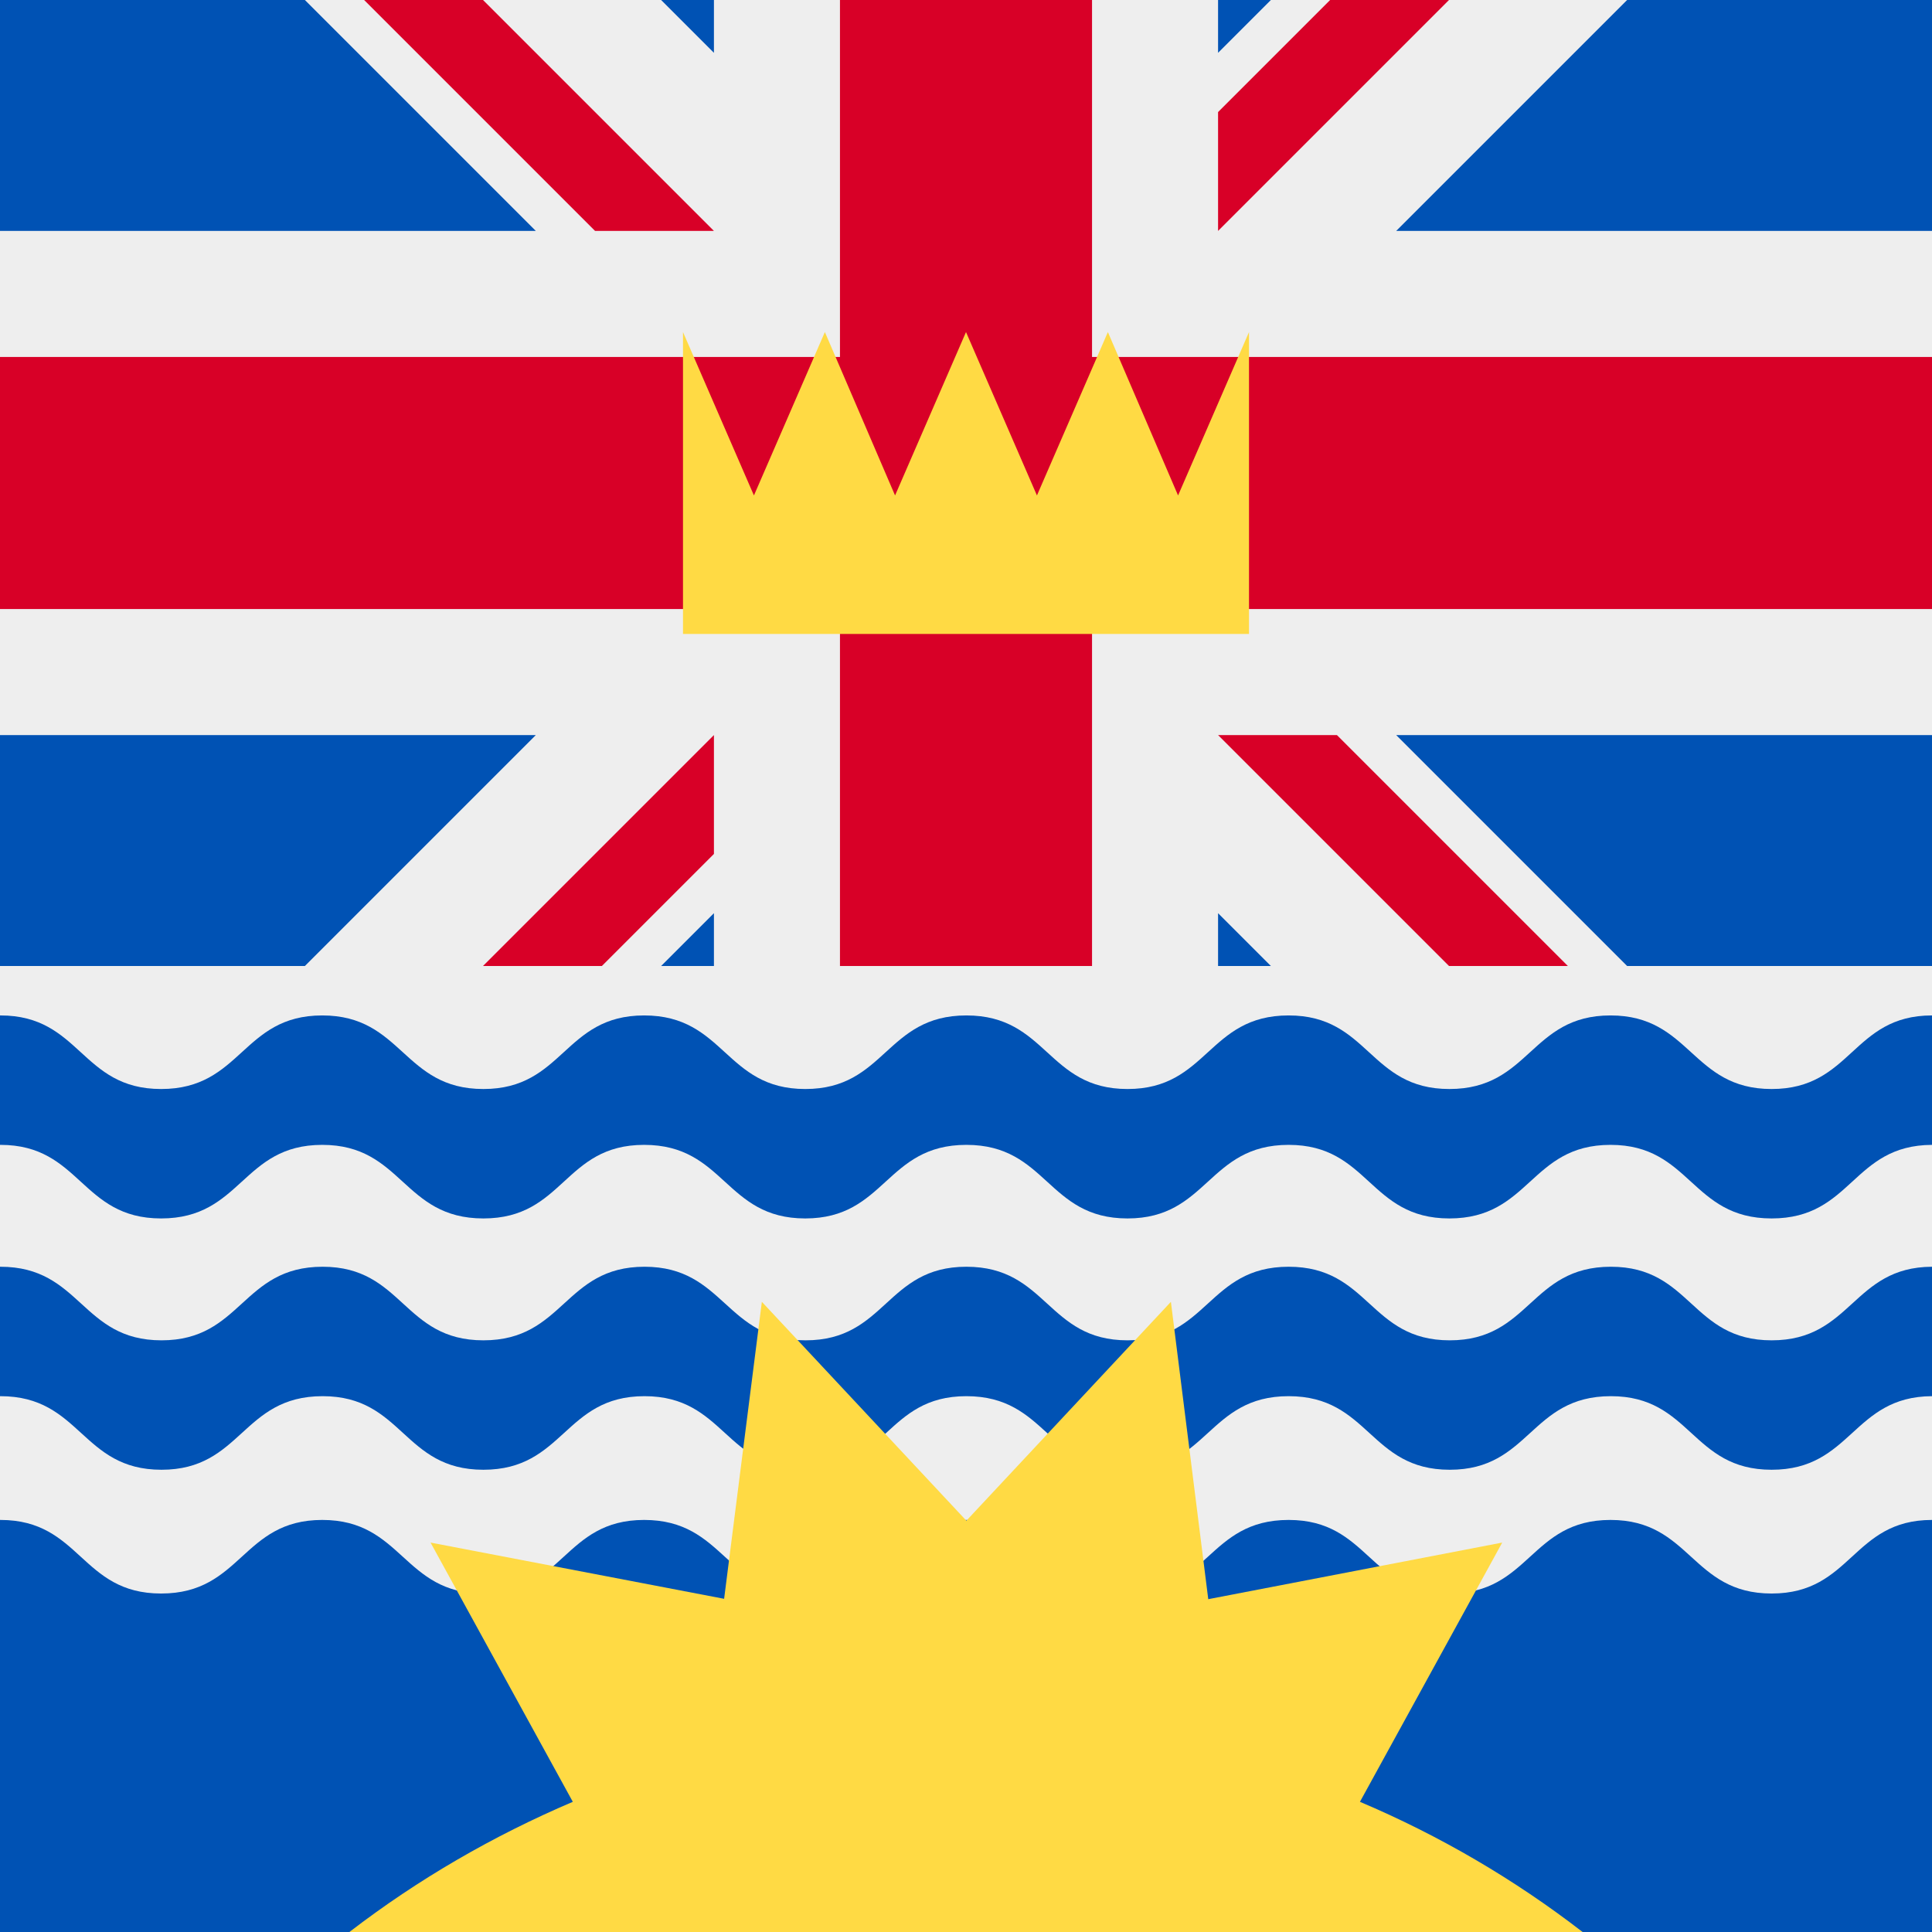
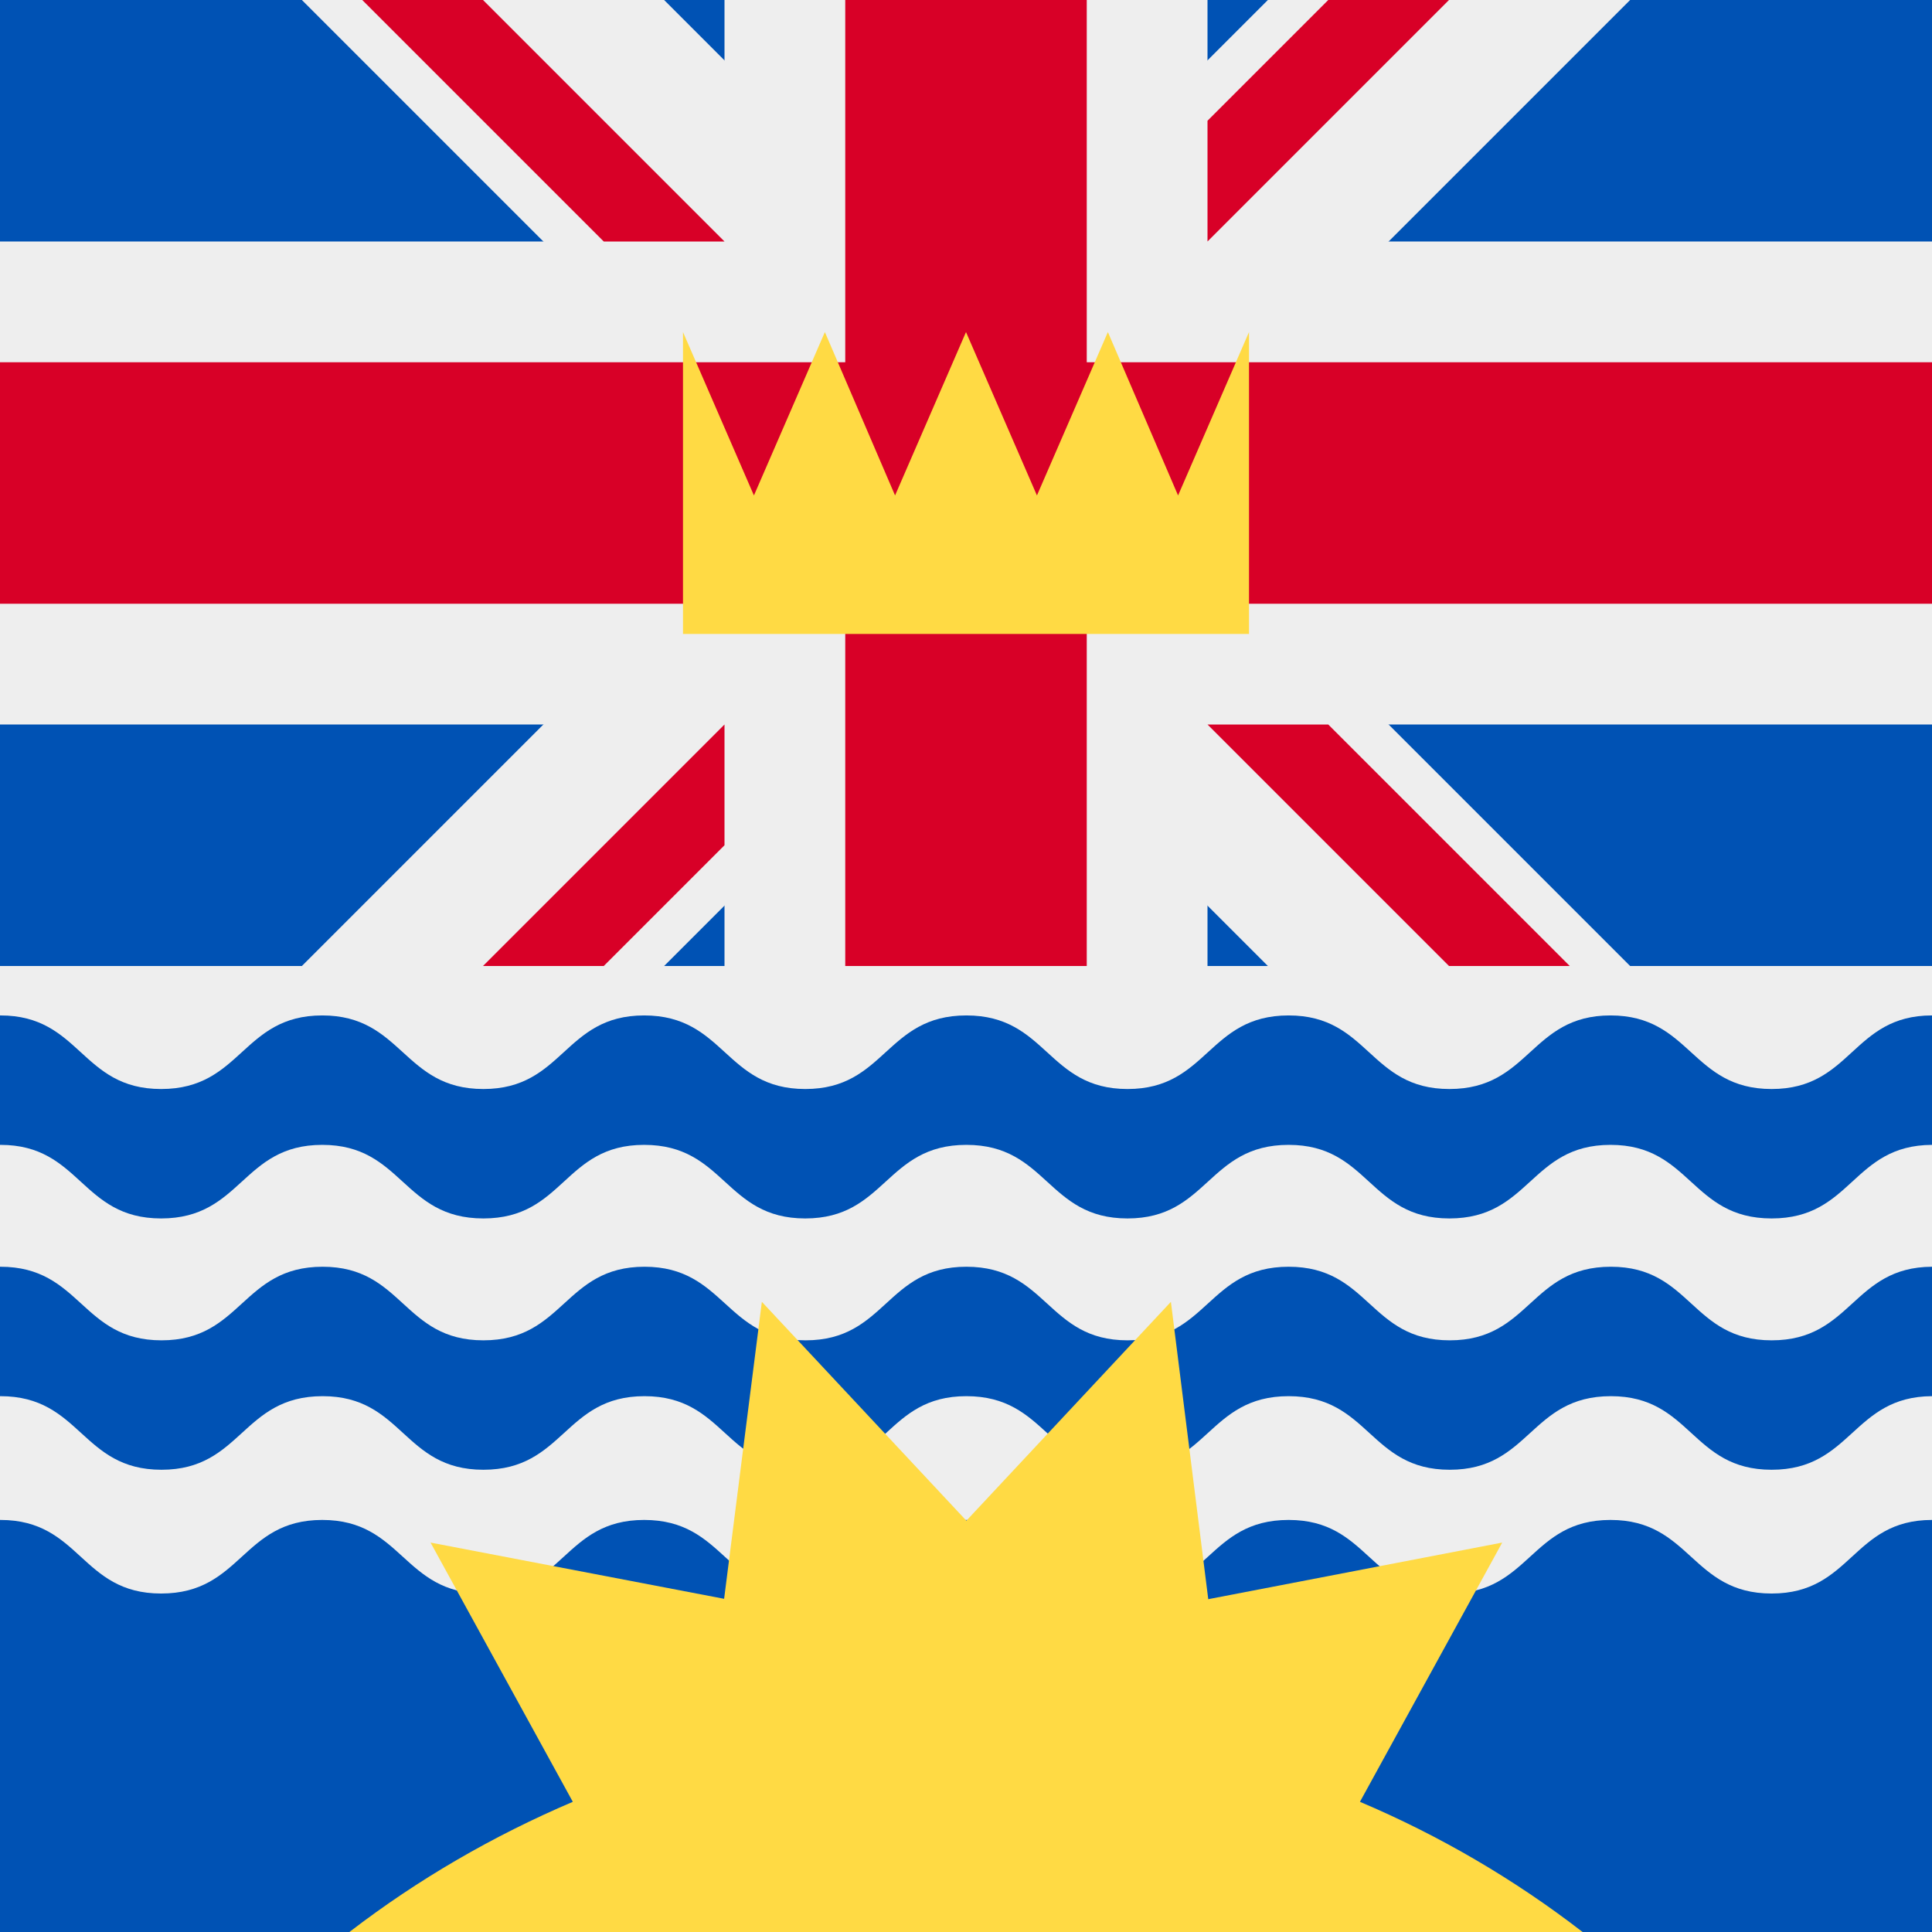
<svg xmlns="http://www.w3.org/2000/svg" width="512" height="512" fill="none">
  <path fill="#EEE" d="M0 0h512v512H0z" />
  <path fill="#0052B4" d="M0 269.1v34.3h.1c21.3 0 21.3 19.5 42.6 19.5 21.4 0 21.4-19.5 42.7-19.5 21.3 0 21.3 19.5 42.7 19.5 21.4 0 21.3-19.5 42.6-19.5 21.4 0 21.4 19.5 42.7 19.5 21.3 0 21.3-19.5 42.7-19.5 21.4 0 21.4 19.5 42.7 19.5 21.3 0 21.3-19.5 42.7-19.5 21.3 0 21.3 19.5 42.6 19.5 21.4 0 21.4-19.5 42.7-19.5 21.3 0 21.3 19.5 42.7 19.5 21.4 0 21.3-19.4 42.5-19.5v-34.3c-21.2 0-21.2 19.5-42.5 19.5s-21.4-19.5-42.7-19.5c-21.3 0-21.3 19.5-42.7 19.5-21.3 0-21.3-19.5-42.6-19.5-21.4 0-21.4 19.5-42.7 19.5-21.3 0-21.3-19.5-42.7-19.5-21.4 0-21.4 19.5-42.7 19.5-21.3 0-21.3-19.5-42.7-19.5-21.3 0-21.3 19.5-42.6 19.5s-21.4-19.5-42.7-19.5c-21.3 0-21.3 19.5-42.7 19.5-21.3 0-21.3-19.5-42.6-19.5H0Zm0 66.6V370h.1c21.4 0 21.4 19.5 42.7 19.5 21.3 0 21.3-19.5 42.7-19.5 21.3 0 21.3 19.5 42.6 19.5 21.4 0 21.4-19.5 42.7-19.5 21.3 0 21.3 19.5 42.7 19.5 21.4 0 21.3-19.5 42.6-19.5 21.4 0 21.4 19.5 42.7 19.5 21.3 0 21.3-19.5 42.7-19.5 21.4 0 21.4 19.5 42.7 19.5 21.3 0 21.3-19.5 42.7-19.5 21.3 0 21.3 19.5 42.6 19.5s21.4-19.4 42.5-19.5v-34.3c-21.1.1-21.2 19.5-42.5 19.5s-21.3-19.5-42.6-19.5c-21.4 0-21.4 19.5-42.7 19.5-21.3 0-21.3-19.5-42.7-19.5-21.4 0-21.4 19.5-42.7 19.5-21.3 0-21.3-19.5-42.7-19.5-21.3 0-21.3 19.5-42.6 19.5s-21.4-19.5-42.7-19.5c-21.3 0-21.3 19.5-42.7 19.5-21.3 0-21.3-19.5-42.6-19.5-21.4 0-21.4 19.5-42.7 19.5-21.3 0-21.3-19.5-42.7-19.5H0Zm0 67.1V512h92.6l168.1-21.3L419.4 512H512V402.8c-21.2 0-21.2 19.5-42.5 19.5s-21.4-19.5-42.7-19.5c-21.3 0-21.3 19.5-42.7 19.5-21.3 0-21.3-19.5-42.6-19.5-21.4 0-21.4 19.5-42.7 19.5-21.3 0-21.3-19.5-42.7-19.5-21.4 0-21.4 19.5-42.7 19.5-21.3 0-21.3-19.5-42.7-19.5-21.3 0-21.3 19.5-42.6 19.5s-21.4-19.5-42.7-19.5c-21.3 0-21.3 19.5-42.7 19.5-21.3 0-21.3-19.5-42.6-19.5H0Z" />
  <path fill="#FFDA44" d="m201.9 345-10 78.7-77.8-14.9 37.7 68.7c-21.1 9-41 20.5-59.2 34.5h326.8c-18.1-14-38-25.6-59-34.5l37.7-68.7-77.9 15-9.9-78.8-54.2 58-54.2-58Z" />
  <g clip-path="url(#a)">
-     <path fill="#EEE" d="M0-128h512v512H0z" />
-     <path fill="#0052B4" d="M189.2-128h-142l142 142v-142ZM0 61.2v-142l142 142H0Zm0 275.6v-142h142L0 336.8ZM189.2 384h-142l142-142v142Zm275.6 0h-142V242l142 142ZM512 194.8v142l-142-142h142Zm0-275.6v142H370l142-142ZM322.8-128h142l-142 142v-142Z" />
-     <path fill="#D80027" d="M512-128 322.8 61.2V29.7L480.5-128H512Z" />
-     <path fill="#D80027" d="M512 94.6H289.4V-128h-66.8V94.6H0v66.8h222.6V384h66.8V161.4H512V94.6Z" />
-     <path fill="#D80027" d="M512 352.5 354.3 194.8h-31.5L512 384v-31.5ZM31.5 384l157.7-157.7v-31.5L0 384h31.5ZM0-128 189.2 61.2h-31.5L0-96.5V-128Z" />
+     <path fill="#0052B4" d="M0-128h512v512H0z" />
+     <path fill="#EEE" d="M464 384h48v-48L304 128 512-80v-48h-48L256 80 48-128H0v48l208 208L0 336v48h48l208-208 208 208Z" />
+     <path fill="#EEE" d="M512 192V64H320v-192H192V64H0v128h192v192h128V192h192Z" />
+     <path fill="#D80027" d="M512 160V96H288v-224h-64V96H0v64h224v224h64V160h224Z" />
+     <path fill="#D80027" d="M0-96v-32L192 64h-32L0-96Zm512 448v32L320 192h32l160 160ZM32 384H0l192-192v32L32 384Zm448-512h32L320 64V32l160-160Z" />
    <path fill="#FFDA44" fill-rule="evenodd" d="M181 88v80h150V88h-37.5H331l-18.8 43.3L293.6 88l-18.8 43.3L256 88l-18.8 43.3L218.6 88l-18.8 43.3L181 88Zm99.1 0H256h24.1Zm-37.5 0h-24.1 24.1Z" clip-rule="evenodd" />
  </g>
  <defs>
    <clipPath id="a">
      <path fill="#fff" d="M0 0h512v256H0z" />
    </clipPath>
  </defs>
</svg>
